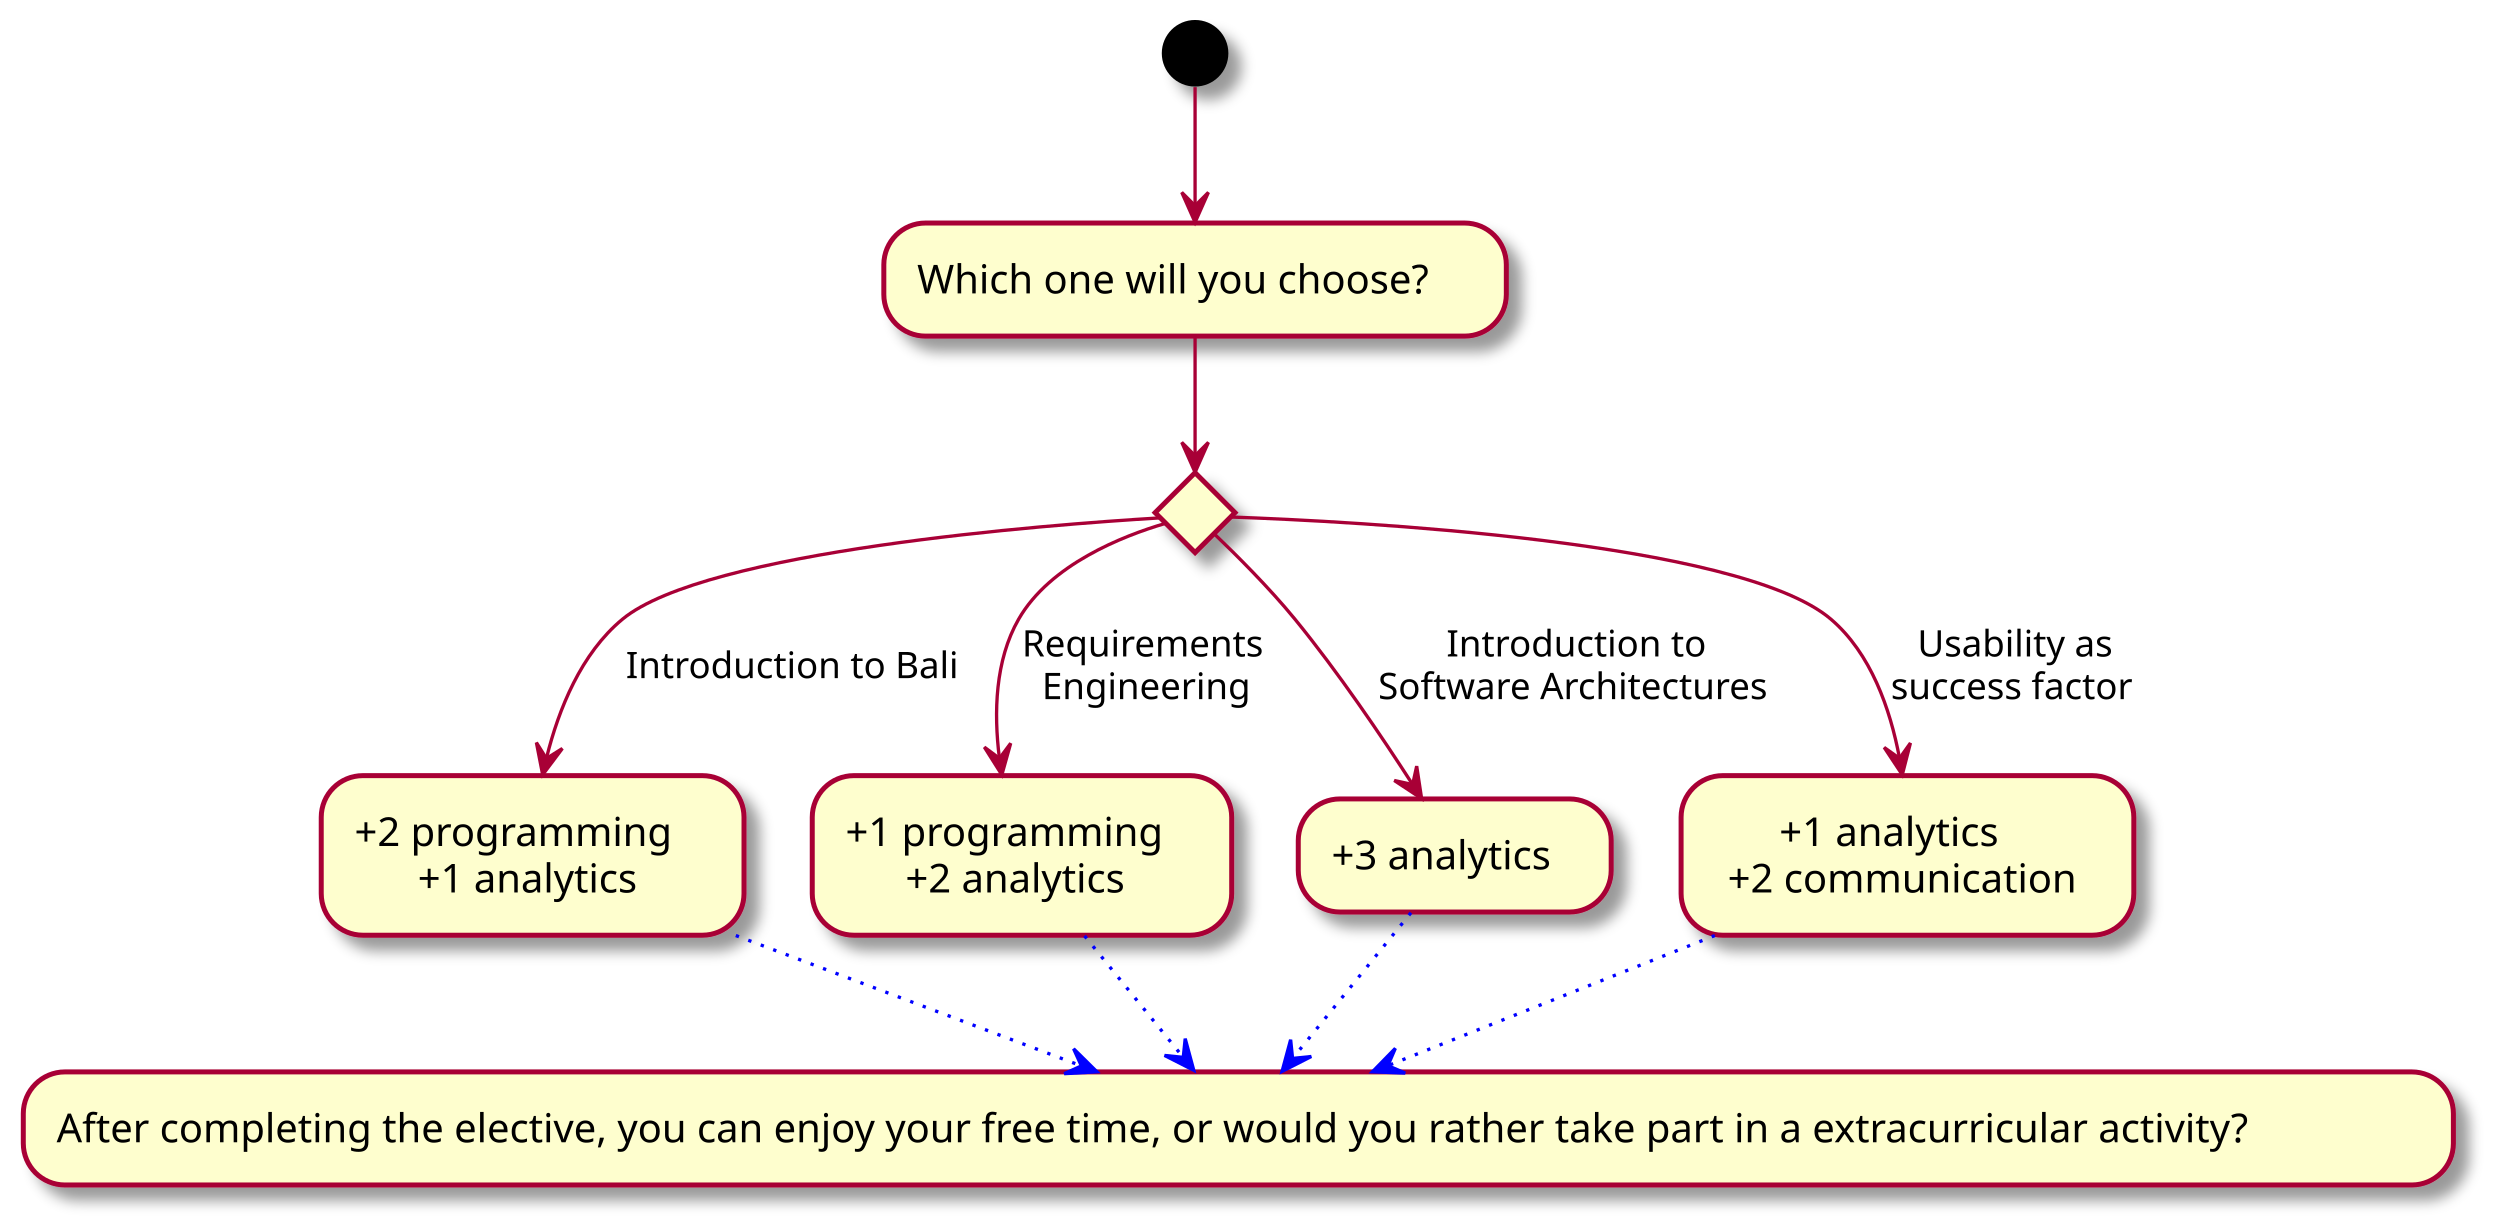
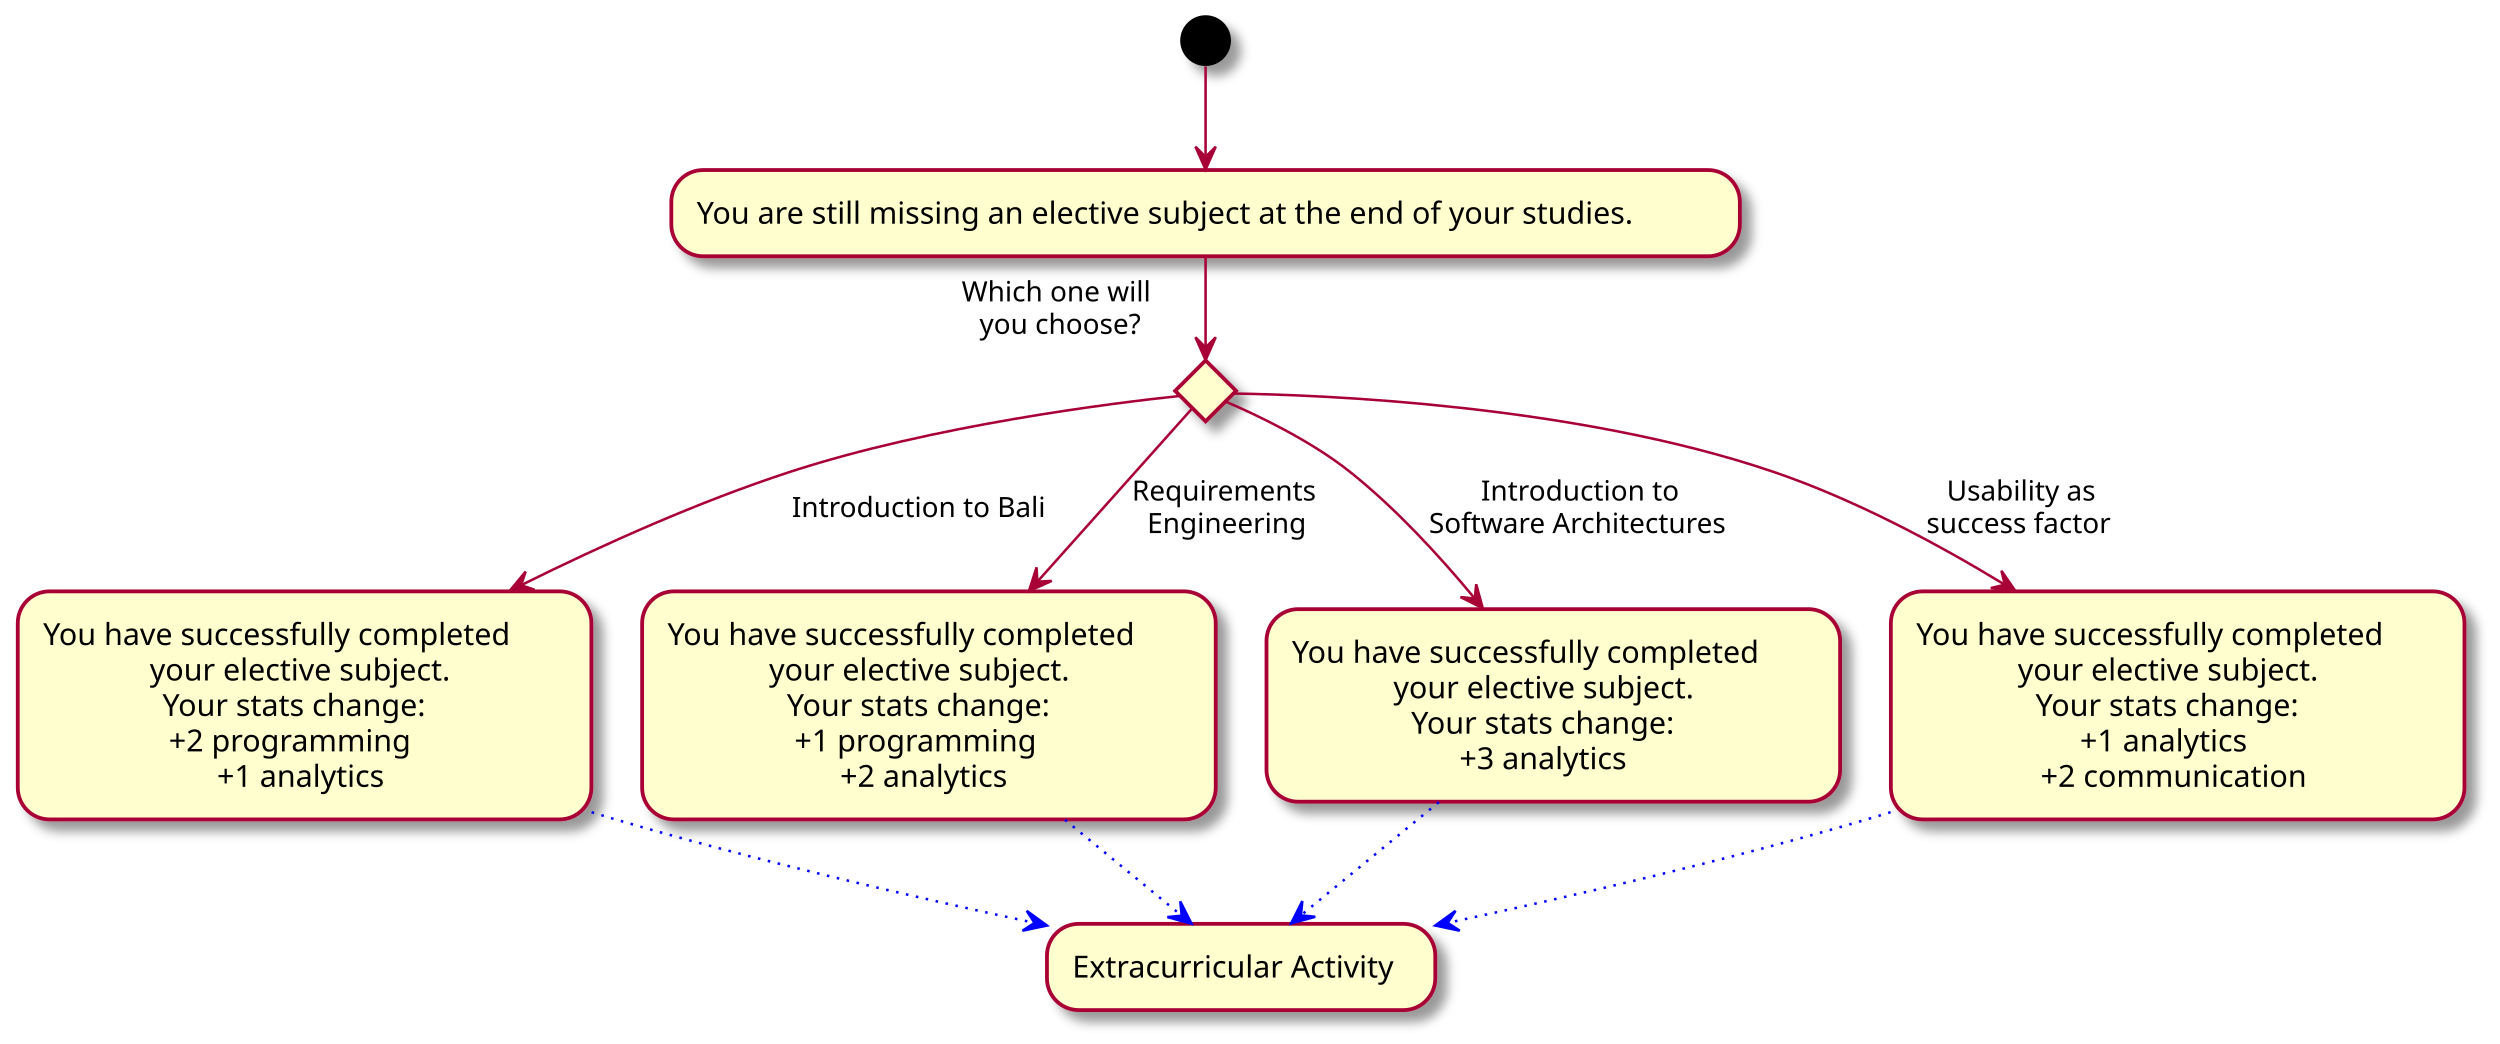
- <svg xmlns="http://www.w3.org/2000/svg" contentScriptType="application/ecmascript" contentStyleType="text/css" height="369px" preserveAspectRatio="none" style="width:751px;height:369px;" version="1.1" viewBox="0 0 751 369" width="751px" zoomAndPan="magnify">
+ <svg xmlns="http://www.w3.org/2000/svg" contentScriptType="application/ecmascript" contentStyleType="text/css" height="411px" preserveAspectRatio="none" style="width:985px;height:411px;" version="1.1" viewBox="0 0 985 411" width="985px" zoomAndPan="magnify">
  <defs>
-     <filter height="300%" id="fsqs89cx3vu36" width="300%" x="-1" y="-1">
+     <filter height="300%" id="f1b5frlr3o1fpt" width="300%" x="-1" y="-1">
      <feGaussianBlur result="blurOut" stdDeviation="2.0" />
      <feColorMatrix in="blurOut" result="blurOut2" type="matrix" values="0 0 0 0 0 0 0 0 0 0 0 0 0 0 0 0 0 0 .4 0" />
      <feOffset dx="4.0" dy="4.0" in="blurOut2" result="blurOut3" />
      <feBlend in="SourceGraphic" in2="blurOut3" mode="normal" />
    </filter>
  </defs>
  <g>
-     <ellipse cx="359" cy="16" fill="#000000" filter="url(#fsqs89cx3vu36)" rx="10" ry="10" style="stroke: none; stroke-width: 1.0;" />
-     <rect fill="#FEFECE" filter="url(#fsqs89cx3vu36)" height="33.969" rx="12.5" ry="12.5" style="stroke: #A80036; stroke-width: 1.5;" width="187" x="265.5" y="67" />
-     <text fill="#000000" font-family="sans-serif" font-size="12" lengthAdjust="spacingAndGlyphs" textLength="167" x="275.5" y="88.139">Which one will you choose?</text>
-     <polygon fill="#FEFECE" filter="url(#fsqs89cx3vu36)" points="359,142,371,154,359,166,347,154,359,142" style="stroke: #A80036; stroke-width: 1.5;" />
-     <rect fill="#FEFECE" filter="url(#fsqs89cx3vu36)" height="47.938" rx="12.5" ry="12.5" style="stroke: #A80036; stroke-width: 1.5;" width="127" x="96.5" y="233" />
-     <text fill="#000000" font-family="sans-serif" font-size="12" lengthAdjust="spacingAndGlyphs" textLength="103" x="106.5" y="254.139">+2 programming</text>
-     <text fill="#000000" font-family="sans-serif" font-size="12" lengthAdjust="spacingAndGlyphs" textLength="73" x="125.5" y="268.107">+1 analytics</text>
-     <rect fill="#FEFECE" filter="url(#fsqs89cx3vu36)" height="47.938" rx="12.5" ry="12.5" style="stroke: #A80036; stroke-width: 1.5;" width="126" x="244" y="233" />
-     <text fill="#000000" font-family="sans-serif" font-size="12" lengthAdjust="spacingAndGlyphs" textLength="102" x="254" y="254.139">+1 programming</text>
-     <text fill="#000000" font-family="sans-serif" font-size="12" lengthAdjust="spacingAndGlyphs" textLength="74" x="272" y="268.107">+2 analytics</text>
-     <rect fill="#FEFECE" filter="url(#fsqs89cx3vu36)" height="33.969" rx="12.5" ry="12.5" style="stroke: #A80036; stroke-width: 1.5;" width="94" x="390" y="240" />
-     <text fill="#000000" font-family="sans-serif" font-size="12" lengthAdjust="spacingAndGlyphs" textLength="74" x="400" y="261.139">+3 analytics</text>
-     <rect fill="#FEFECE" filter="url(#fsqs89cx3vu36)" height="47.938" rx="12.5" ry="12.5" style="stroke: #A80036; stroke-width: 1.5;" width="136" x="505" y="233" />
-     <text fill="#000000" font-family="sans-serif" font-size="12" lengthAdjust="spacingAndGlyphs" textLength="73" x="534.5" y="254.139">+1 analytics</text>
-     <text fill="#000000" font-family="sans-serif" font-size="12" lengthAdjust="spacingAndGlyphs" textLength="112" x="519" y="268.107">+2 communication</text>
-     <rect fill="#FEFECE" filter="url(#fsqs89cx3vu36)" height="33.969" rx="12.5" ry="12.5" style="stroke: #A80036; stroke-width: 1.5;" width="730" x="7" y="322" />
-     <text fill="#000000" font-family="sans-serif" font-size="12" lengthAdjust="spacingAndGlyphs" textLength="710" x="17" y="343.139">After completing the elective, you can enjoy your free time, or would you rather take part in a extracurricular activity?</text>
-     <path d="M359,26.177 C359,35.269 359,49.527 359,61.485 " fill="none" id="start-to-Which one will you choose?" style="stroke: #A80036; stroke-width: 1.0;" />
-     <polygon fill="#A80036" points="359,66.791,363,57.791,359,61.791,355,57.791,359,66.791" style="stroke: #A80036; stroke-width: 1.0;" />
-     <path d="M359,101.115 C359,111.916 359,126.082 359,136.883 " fill="none" id="Which one will you choose?-to-#726115" style="stroke: #A80036; stroke-width: 1.0;" />
-     <polygon fill="#A80036" points="359,141.885,363,132.885,359,136.885,355,132.885,359,141.885" style="stroke: #A80036; stroke-width: 1.0;" />
-     <text fill="#000000" font-family="sans-serif" font-size="11" lengthAdjust="spacingAndGlyphs" textLength="0" x="358.025" y="131.46" />
-     <path d="M348.181,155.588 C314.44,157.625 211.912,165.418 187,186 C174.569,196.27 167.846,212.977 164.219,227.494 " fill="none" id="#726115-to-bali" style="stroke: #A80036; stroke-width: 1.0;" />
-     <polygon fill="#A80036" points="163.017,232.727,168.929,224.85,164.136,227.854,161.132,223.06,163.017,232.727" style="stroke: #A80036; stroke-width: 1.0;" />
-     <text fill="#000000" font-family="sans-serif" font-size="11" lengthAdjust="spacingAndGlyphs" textLength="106" x="188" y="203.71">Introduction to Bali</text>
-     <path d="M349.867,157.296 C337.376,160.983 315.441,169.541 306,186 C298.9,198.379 298.523,214.128 300.196,227.551 " fill="none" id="#726115-to-re" style="stroke: #A80036; stroke-width: 1.0;" />
-     <polygon fill="#A80036" points="300.959,232.761,303.613,223.276,300.235,227.814,295.697,224.435,300.959,232.761" style="stroke: #A80036; stroke-width: 1.0;" />
-     <text fill="#000000" font-family="sans-serif" font-size="11" lengthAdjust="spacingAndGlyphs" textLength="80" x="307" y="197.21">Requirements</text>
-     <text fill="#000000" font-family="sans-serif" font-size="11" lengthAdjust="spacingAndGlyphs" textLength="68" x="313" y="210.015">Engineering</text>
-     <path d="M364.828,160.448 C371.102,166.441 381.229,176.488 389,186 C402.012,201.926 415.102,221.291 424.318,235.613 " fill="none" id="#726115-to-esa" style="stroke: #A80036; stroke-width: 1.0;" />
-     <polygon fill="#A80036" points="427.05,239.887,425.573,230.149,424.357,235.674,418.832,234.458,427.05,239.887" style="stroke: #A80036; stroke-width: 1.0;" />
-     <text fill="#000000" font-family="sans-serif" font-size="11" lengthAdjust="spacingAndGlyphs" textLength="81" x="434.5" y="197.21">Introduction to</text>
-     <text fill="#000000" font-family="sans-serif" font-size="11" lengthAdjust="spacingAndGlyphs" textLength="130" x="414" y="210.015">Software Architectures</text>
-     <path d="M369.762,155.316 C405.946,156.592 522.482,162.485 550,186 C562.039,196.288 567.813,212.995 570.566,227.508 " fill="none" id="#726115-to-usf" style="stroke: #A80036; stroke-width: 1.0;" />
-     <polygon fill="#A80036" points="571.449,232.739,573.894,223.198,570.616,227.809,566.006,224.531,571.449,232.739" style="stroke: #A80036; stroke-width: 1.0;" />
-     <text fill="#000000" font-family="sans-serif" font-size="11" lengthAdjust="spacingAndGlyphs" textLength="65" x="576" y="197.21">Usability as</text>
-     <text fill="#000000" font-family="sans-serif" font-size="11" lengthAdjust="spacingAndGlyphs" textLength="81" x="568" y="210.015">success factor</text>
-     <path d="M515.132,281.032 C483.996,293.424 446.159,308.484 417.209,320.006 " fill="none" id="usf-to-a" style="stroke: #0000FF; stroke-width: 1.0; stroke-dasharray: 1.0,3.0;" />
-     <polygon fill="#0000FF" points="412.277,321.969,422.118,322.356,416.922,320.119,419.159,314.923,412.277,321.969" style="stroke: #0000FF; stroke-width: 1.0;" />
-     <path d="M325.801,281.139 C335.151,292.647 346.353,306.434 355.384,317.55 " fill="none" id="re-to-a" style="stroke: #0000FF; stroke-width: 1.0; stroke-dasharray: 1.0,3.0;" />
-     <polygon fill="#0000FF" points="358.606,321.515,356.034,312.008,355.453,317.635,349.826,317.053,358.606,321.515" style="stroke: #0000FF; stroke-width: 1.0;" />
-     <path d="M221.035,281.032 C254.01,293.476 294.112,308.608 324.695,320.149 " fill="none" id="bali-to-a" style="stroke: #0000FF; stroke-width: 1.0; stroke-dasharray: 1.0,3.0;" />
-     <polygon fill="#0000FF" points="329.519,321.969,322.511,315.049,324.841,320.204,319.686,322.533,329.519,321.969" style="stroke: #0000FF; stroke-width: 1.0;" />
-     <path d="M423.846,274.189 C413.626,286.768 399.393,304.285 388.425,317.784 " fill="none" id="esa-to-a" style="stroke: #0000FF; stroke-width: 1.0; stroke-dasharray: 1.0,3.0;" />
-     <polygon fill="#0000FF" points="385.134,321.835,393.914,317.373,388.287,317.955,387.706,312.328,385.134,321.835" style="stroke: #0000FF; stroke-width: 1.0;" />
+     <ellipse cx="475" cy="16" fill="#000000" filter="url(#f1b5frlr3o1fpt)" rx="10" ry="10" style="stroke: none; stroke-width: 1.0;" />
+     <rect fill="#FEFECE" filter="url(#f1b5frlr3o1fpt)" height="33.969" rx="12.5" ry="12.5" style="stroke: #A80036; stroke-width: 1.5;" width="421" x="264.5" y="67" />
+     <text fill="#000000" font-family="sans-serif" font-size="12" lengthAdjust="spacingAndGlyphs" textLength="401" x="274.5" y="88.139">You are still missing an elective subject at the end of your studies.</text>
+     <polygon fill="#FEFECE" filter="url(#f1b5frlr3o1fpt)" points="475,142,487,154,475,166,463,154,475,142" style="stroke: #A80036; stroke-width: 1.5;" />
+     <rect fill="#FEFECE" filter="url(#f1b5frlr3o1fpt)" height="89.844" rx="12.5" ry="12.5" style="stroke: #A80036; stroke-width: 1.5;" width="226" x="7" y="233" />
+     <text fill="#000000" font-family="sans-serif" font-size="12" lengthAdjust="spacingAndGlyphs" textLength="202" x="17" y="254.139">You have successfully completed</text>
+     <text fill="#000000" font-family="sans-serif" font-size="12" lengthAdjust="spacingAndGlyphs" textLength="130" x="59" y="268.107">your elective subject.</text>
+     <text fill="#000000" font-family="sans-serif" font-size="12" lengthAdjust="spacingAndGlyphs" textLength="112" x="64" y="282.076">Your stats change:</text>
+     <text fill="#000000" font-family="sans-serif" font-size="12" lengthAdjust="spacingAndGlyphs" textLength="103" x="66.5" y="296.045">+2 programming</text>
+     <text fill="#000000" font-family="sans-serif" font-size="12" lengthAdjust="spacingAndGlyphs" textLength="73" x="85.5" y="310.014">+1 analytics</text>
+     <rect fill="#FEFECE" filter="url(#f1b5frlr3o1fpt)" height="89.844" rx="12.5" ry="12.5" style="stroke: #A80036; stroke-width: 1.5;" width="226" x="253" y="233" />
+     <text fill="#000000" font-family="sans-serif" font-size="12" lengthAdjust="spacingAndGlyphs" textLength="202" x="263" y="254.139">You have successfully completed</text>
+     <text fill="#000000" font-family="sans-serif" font-size="12" lengthAdjust="spacingAndGlyphs" textLength="130" x="303" y="268.107">your elective subject.</text>
+     <text fill="#000000" font-family="sans-serif" font-size="12" lengthAdjust="spacingAndGlyphs" textLength="112" x="310" y="282.076">Your stats change:</text>
+     <text fill="#000000" font-family="sans-serif" font-size="12" lengthAdjust="spacingAndGlyphs" textLength="102" x="313" y="296.045">+1 programming</text>
+     <text fill="#000000" font-family="sans-serif" font-size="12" lengthAdjust="spacingAndGlyphs" textLength="74" x="331" y="310.014">+2 analytics</text>
+     <rect fill="#FEFECE" filter="url(#f1b5frlr3o1fpt)" height="75.875" rx="12.5" ry="12.5" style="stroke: #A80036; stroke-width: 1.5;" width="226" x="499" y="240" />
+     <text fill="#000000" font-family="sans-serif" font-size="12" lengthAdjust="spacingAndGlyphs" textLength="202" x="509" y="261.139">You have successfully completed</text>
+     <text fill="#000000" font-family="sans-serif" font-size="12" lengthAdjust="spacingAndGlyphs" textLength="130" x="549" y="275.107">your elective subject.</text>
+     <text fill="#000000" font-family="sans-serif" font-size="12" lengthAdjust="spacingAndGlyphs" textLength="112" x="556" y="289.076">Your stats change:</text>
+     <text fill="#000000" font-family="sans-serif" font-size="12" lengthAdjust="spacingAndGlyphs" textLength="74" x="575" y="303.045">+3 analytics</text>
+     <rect fill="#FEFECE" filter="url(#f1b5frlr3o1fpt)" height="89.844" rx="12.5" ry="12.5" style="stroke: #A80036; stroke-width: 1.5;" width="226" x="745" y="233" />
+     <text fill="#000000" font-family="sans-serif" font-size="12" lengthAdjust="spacingAndGlyphs" textLength="202" x="755" y="254.139">You have successfully completed</text>
+     <text fill="#000000" font-family="sans-serif" font-size="12" lengthAdjust="spacingAndGlyphs" textLength="130" x="795" y="268.107">your elective subject.</text>
+     <text fill="#000000" font-family="sans-serif" font-size="12" lengthAdjust="spacingAndGlyphs" textLength="112" x="802" y="282.076">Your stats change:</text>
+     <text fill="#000000" font-family="sans-serif" font-size="12" lengthAdjust="spacingAndGlyphs" textLength="73" x="819.5" y="296.045">+1 analytics</text>
+     <text fill="#000000" font-family="sans-serif" font-size="12" lengthAdjust="spacingAndGlyphs" textLength="112" x="804" y="310.014">+2 communication</text>
+     <rect fill="#FEFECE" filter="url(#f1b5frlr3o1fpt)" height="33.969" rx="12.5" ry="12.5" style="stroke: #A80036; stroke-width: 1.5;" width="153" x="412.5" y="364" />
+     <text fill="#000000" font-family="sans-serif" font-size="12" lengthAdjust="spacingAndGlyphs" textLength="133" x="422.5" y="385.139">Extracurricular Activity</text>
+     <path d="M475,26.177 C475,35.269 475,49.527 475,61.485 " fill="none" id="start-to-You are still missing an elective subject at the end of your studies." style="stroke: #A80036; stroke-width: 1.0;" />
+     <polygon fill="#A80036" points="475,66.791,479,57.791,475,61.791,471,57.791,475,66.791" style="stroke: #A80036; stroke-width: 1.0;" />
+     <path d="M475,101.115 C475,111.916 475,126.082 475,136.883 " fill="none" id="You are still missing an elective subject at the end of your studies.-to-#35696" style="stroke: #A80036; stroke-width: 1.0;" />
+     <polygon fill="#A80036" points="475,141.885,479,132.885,475,136.885,471,132.885,475,141.885" style="stroke: #A80036; stroke-width: 1.0;" />
+     <text fill="#000000" font-family="sans-serif" font-size="11" lengthAdjust="spacingAndGlyphs" textLength="82" x="378.906" y="118.739">Which one will</text>
+     <text fill="#000000" font-family="sans-serif" font-size="11" lengthAdjust="spacingAndGlyphs" textLength="72" x="385.906" y="131.543">you choose?</text>
+     <path d="M464.79,156.005 C438.663,158.772 367.466,167.556 311,186 C275.392,197.631 237.842,214.437 205.549,230.449 " fill="none" id="#35696-to-bali" style="stroke: #A80036; stroke-width: 1.0;" />
+     <polygon fill="#A80036" points="200.823,232.805,210.662,232.369,205.298,230.574,207.093,225.21,200.823,232.805" style="stroke: #A80036; stroke-width: 1.0;" />
+     <text fill="#000000" font-family="sans-serif" font-size="11" lengthAdjust="spacingAndGlyphs" textLength="106" x="312" y="203.71">Introduction to Bali</text>
+     <path d="M469.743,160.884 C458.718,173.224 432.259,202.838 408.824,229.069 " fill="none" id="#35696-to-re" style="stroke: #A80036; stroke-width: 1.0;" />
+     <polygon fill="#A80036" points="405.39,232.912,414.369,228.866,408.721,229.184,408.404,223.536,405.39,232.912" style="stroke: #A80036; stroke-width: 1.0;" />
+     <text fill="#000000" font-family="sans-serif" font-size="11" lengthAdjust="spacingAndGlyphs" textLength="80" x="446" y="197.21">Requirements</text>
+     <text fill="#000000" font-family="sans-serif" font-size="11" lengthAdjust="spacingAndGlyphs" textLength="68" x="452" y="210.015">Engineering</text>
+     <path d="M482.899,158.229 C494.413,163.161 516.156,173.347 532,186 C549.881,200.279 567.011,218.855 580.799,235.496 " fill="none" id="#35696-to-esa" style="stroke: #A80036; stroke-width: 1.0;" />
+     <polygon fill="#A80036" points="584.231,239.682,581.619,230.186,581.061,235.815,575.432,235.257,584.231,239.682" style="stroke: #A80036; stroke-width: 1.0;" />
+     <text fill="#000000" font-family="sans-serif" font-size="11" lengthAdjust="spacingAndGlyphs" textLength="81" x="583.5" y="197.21">Introduction to</text>
+     <text fill="#000000" font-family="sans-serif" font-size="11" lengthAdjust="spacingAndGlyphs" textLength="130" x="563" y="210.015">Software Architectures</text>
+     <path d="M486.063,155.058 C519.265,155.54 620.597,159.261 699,186 C730.432,196.72 762.674,213.833 789.837,230.342 " fill="none" id="#35696-to-usf" style="stroke: #A80036; stroke-width: 1.0;" />
+     <polygon fill="#A80036" points="794.152,232.985,788.567,224.873,789.888,230.373,784.388,231.695,794.152,232.985" style="stroke: #A80036; stroke-width: 1.0;" />
+     <text fill="#000000" font-family="sans-serif" font-size="11" lengthAdjust="spacingAndGlyphs" textLength="65" x="767" y="197.21">Usability as</text>
+     <text fill="#000000" font-family="sans-serif" font-size="11" lengthAdjust="spacingAndGlyphs" textLength="81" x="759" y="210.015">success factor</text>
+     <path d="M744.896,320.016 C741.568,321.044 738.264,322.041 735,323 C680.709,338.942 618.632,353.298 570.42,363.614 " fill="none" id="usf-to-nextDecision" style="stroke: #0000FF; stroke-width: 1.0; stroke-dasharray: 1.0,3.0;" />
+     <polygon fill="#0000FF" points="565.502,364.663,575.138,366.698,570.392,363.62,573.47,358.874,565.502,364.663" style="stroke: #0000FF; stroke-width: 1.0;" />
+     <path d="M419.592,323.006 C435.667,336.206 452.475,350.008 465.525,360.724 " fill="none" id="re-to-nextDecision" style="stroke: #0000FF; stroke-width: 1.0; stroke-dasharray: 1.0,3.0;" />
+     <polygon fill="#0000FF" points="469.449,363.946,465.031,355.143,465.585,360.773,459.955,361.326,469.449,363.946" style="stroke: #0000FF; stroke-width: 1.0;" />
+     <path d="M233.104,320.016 C236.432,321.044 239.736,322.041 243,323 C297.291,338.942 359.368,353.298 407.58,363.614 " fill="none" id="bali-to-nextDecision" style="stroke: #0000FF; stroke-width: 1.0; stroke-dasharray: 1.0,3.0;" />
+     <polygon fill="#0000FF" points="412.498,364.663,404.53,358.874,407.608,363.62,402.862,366.698,412.498,364.663" style="stroke: #0000FF; stroke-width: 1.0;" />
+     <path d="M566.898,316.035 C548.598,331.062 528.208,347.804 512.881,360.39 " fill="none" id="esa-to-nextDecision" style="stroke: #0000FF; stroke-width: 1.0; stroke-dasharray: 1.0,3.0;" />
+     <polygon fill="#0000FF" points="508.698,363.825,518.192,361.205,512.562,360.652,513.115,355.022,508.698,363.825" style="stroke: #0000FF; stroke-width: 1.0;" />
  </g>
</svg>
